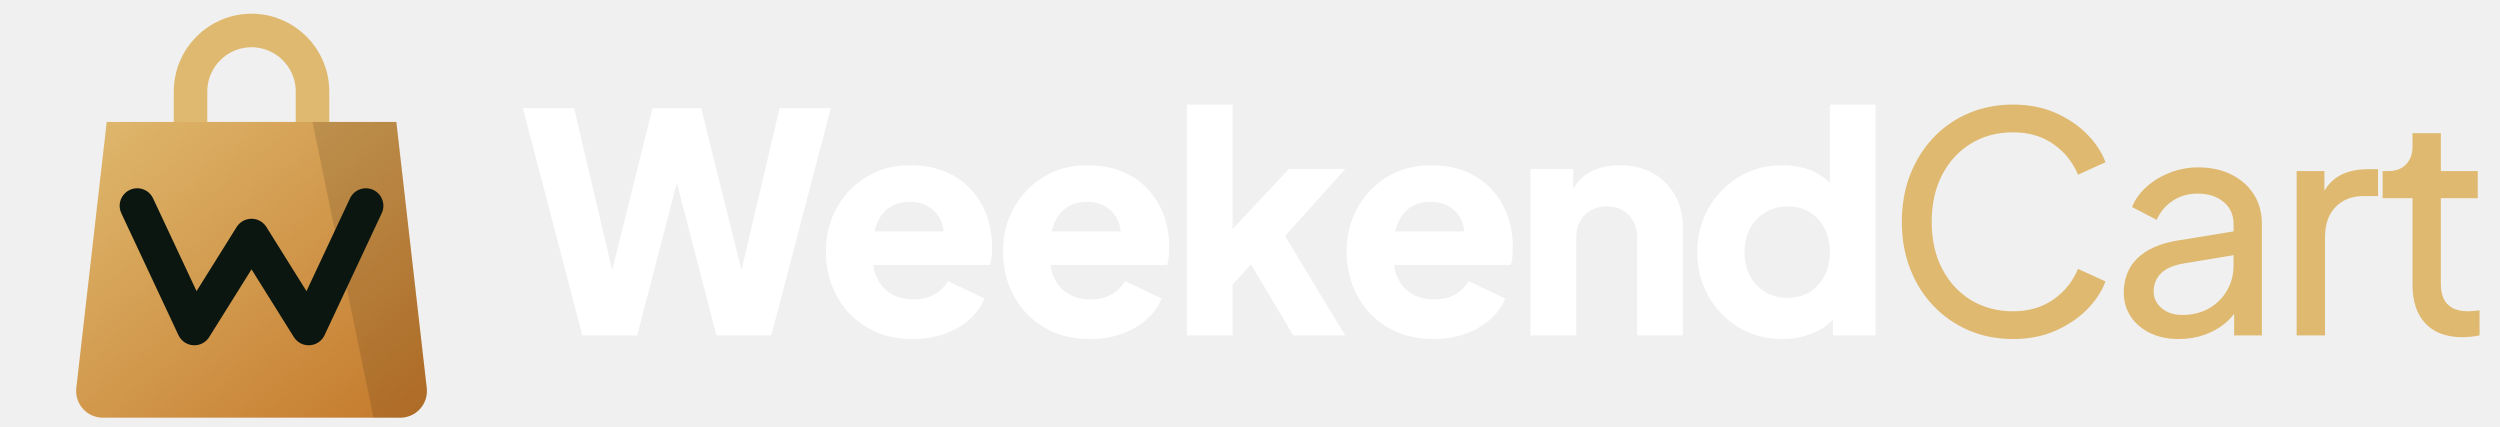
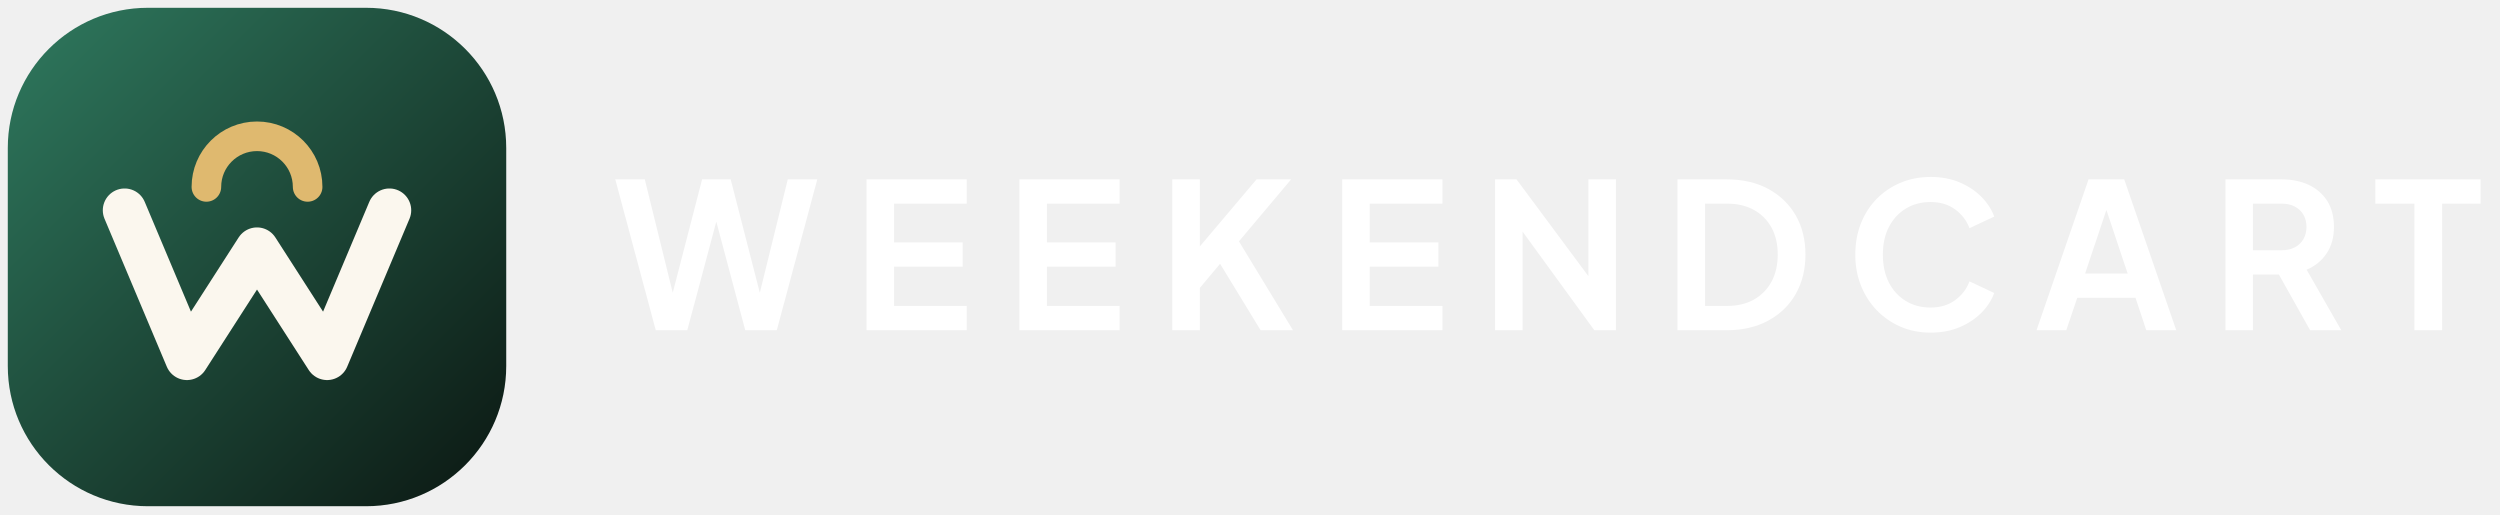
- <svg xmlns="http://www.w3.org/2000/svg" viewBox="-1 4 328 56" width="1312" height="224" role="img" aria-label="WeekendCart">
+ <svg xmlns="http://www.w3.org/2000/svg" viewBox="-1 -1 321 66" width="1284" height="264" role="img" aria-label="WeekendCart">
  <defs>
-     <linearGradient id="wc-folded-dark" x1="0" y1="0" x2="1" y2="1">
-       <stop offset="0" stop-color="#dfb96f" />
-       <stop offset="1" stop-color="#c4782a" />
+     <linearGradient id="wc-monogram-dark" x1="0" y1="0" x2="1" y2="1">
+       <stop offset="0" stop-color="#2f7a5f" />
+       <stop offset="1" stop-color="#0b1611" />
    </linearGradient>
  </defs>
-   <path d="M24 20V16a8 8 0 0 1 16 0V20" fill="none" stroke="#dfb96f" stroke-width="4.4" stroke-linecap="round" />
-   <path d="M13 20H51L55 55a3.5 3.5 0 0 1-3.5 3.8H12.5A3.5 3.5 0 0 1 9 55Z" fill="url(#wc-folded-dark)" />
-   <path d="M40 20H51L55 55a3.5 3.5 0 0 1-3.5 3.8H48Z" fill="#000" opacity=".12" />
-   <path d="M17 31L24.5 47L32 35L39.5 47L47 31" fill="none" stroke="#0b1611" stroke-width="4.6" stroke-linecap="round" stroke-linejoin="round" />
+   <rect width="64" height="64" rx="18" fill="url(#wc-monogram-dark)" />
+   <path d="M25.5 23a6.5 6.5 0 0 1 13 0" fill="none" stroke="#dfb96f" stroke-width="3.8" stroke-linecap="round" />
+   <path d="M15 26L23 45L32 31L41 45L49 26" fill="none" stroke="#fbf7ee" stroke-width="5.6" stroke-linecap="round" stroke-linejoin="round" />
  <g fill="#ffffff">
-     <g transform="translate(67.16 48)">
-       <path d="M15.44 0L8.24 0L0.44-29.80L7.16-29.80L12.16-8.56L17.44-29.80L23.84-29.80L29.12-8.56L34.12-29.80L40.84-29.80L33.04 0L25.84 0L20.64-20L15.44 0ZM51.60 0.48L51.60 0.48Q48.12 0.48 45.56-1.06Q43.00-2.60 41.60-5.20Q40.20-7.80 40.20-10.96L40.20-10.96Q40.20-14.24 41.66-16.80Q43.12-19.36 45.60-20.84Q48.08-22.32 51.20-22.32L51.20-22.32Q53.80-22.32 55.80-21.50Q57.80-20.68 59.18-19.20Q60.56-17.72 61.28-15.78Q62-13.84 62-11.56L62-11.56Q62-10.92 61.94-10.30Q61.88-9.68 61.72-9.24L61.72-9.24L46.44-9.24Q46.52-8.40 46.84-7.68L46.84-7.68Q47.44-6.28 48.68-5.50Q49.92-4.72 51.68-4.72L51.68-4.72Q53.28-4.72 54.42-5.36Q55.56-6 56.20-7.12L56.20-7.12L61-4.84Q60.36-3.24 58.98-2.04Q57.60-0.84 55.72-0.18Q53.84 0.48 51.60 0.48ZM46.56-13.64L46.56-13.64L55.64-13.64Q55.60-14.16 55.44-14.64L55.44-14.64Q55-15.96 53.90-16.74Q52.80-17.52 51.20-17.52L51.20-17.52Q49.64-17.52 48.52-16.76Q47.40-16 46.84-14.52L46.84-14.52Q46.68-14.12 46.56-13.64ZM74.84 0.48L74.84 0.48Q71.36 0.48 68.80-1.06Q66.24-2.60 64.84-5.20Q63.44-7.80 63.44-10.96L63.44-10.96Q63.44-14.24 64.90-16.80Q66.36-19.36 68.84-20.84Q71.32-22.32 74.44-22.32L74.44-22.32Q77.04-22.32 79.04-21.50Q81.04-20.68 82.42-19.20Q83.80-17.72 84.52-15.78Q85.24-13.84 85.24-11.56L85.24-11.56Q85.24-10.92 85.18-10.30Q85.12-9.68 84.96-9.24L84.96-9.24L69.68-9.24Q69.76-8.40 70.08-7.68L70.08-7.68Q70.68-6.28 71.92-5.50Q73.16-4.72 74.92-4.72L74.92-4.72Q76.52-4.72 77.66-5.36Q78.80-6 79.44-7.12L79.44-7.12L84.24-4.84Q83.60-3.24 82.22-2.04Q80.84-0.84 78.96-0.18Q77.08 0.48 74.84 0.48ZM69.80-13.64L69.80-13.64L78.88-13.64Q78.84-14.16 78.68-14.64L78.68-14.64Q78.24-15.96 77.14-16.74Q76.04-17.52 74.44-17.52L74.44-17.52Q72.88-17.52 71.76-16.76Q70.64-16 70.08-14.52L70.08-14.52Q69.92-14.12 69.80-13.64ZM93.56 0L87.56 0L87.56-30.28L93.56-30.28L93.56-13.96L100.96-21.84L108.36-21.84L100.44-13.04L108.32 0L101.52 0L95.96-9.32L93.56-6.68L93.56 0ZM119.92 0.48L119.92 0.48Q116.44 0.48 113.88-1.06Q111.32-2.60 109.92-5.20Q108.52-7.80 108.52-10.96L108.52-10.96Q108.52-14.24 109.98-16.80Q111.44-19.36 113.92-20.84Q116.40-22.32 119.52-22.32L119.52-22.32Q122.12-22.32 124.12-21.50Q126.12-20.68 127.50-19.20Q128.88-17.72 129.60-15.78Q130.32-13.84 130.32-11.56L130.32-11.56Q130.32-10.92 130.26-10.30Q130.20-9.68 130.04-9.24L130.04-9.24L114.76-9.24Q114.84-8.40 115.16-7.68L115.16-7.68Q115.76-6.28 117-5.50Q118.24-4.72 120-4.72L120-4.72Q121.60-4.72 122.74-5.36Q123.88-6 124.52-7.12L124.52-7.12L129.32-4.84Q128.68-3.24 127.30-2.04Q125.92-0.84 124.04-0.18Q122.16 0.48 119.92 0.48ZM114.88-13.64L114.88-13.64L123.96-13.64Q123.92-14.16 123.76-14.64L123.76-14.64Q123.32-15.96 122.22-16.74Q121.12-17.52 119.52-17.52L119.52-17.52Q117.96-17.52 116.84-16.76Q115.72-16 115.16-14.52L115.16-14.52Q115-14.12 114.88-13.64ZM138.64 0L132.64 0L132.64-21.84L138.24-21.84L138.24-19.20Q139-20.60 140.40-21.40L140.40-21.40Q142.08-22.32 144.36-22.32L144.36-22.32Q146.84-22.32 148.70-21.28Q150.56-20.24 151.60-18.38Q152.64-16.52 152.64-14.04L152.64-14.04L152.64 0L146.64 0L146.64-12.76Q146.64-14.04 146.14-14.96Q145.64-15.88 144.74-16.40Q143.84-16.92 142.64-16.92L142.64-16.92Q141.48-16.92 140.56-16.40Q139.64-15.88 139.14-14.96Q138.64-14.04 138.64-12.76L138.64-12.76L138.64 0ZM165.68 0.48L165.68 0.48Q162.48 0.48 159.96-1.04Q157.44-2.56 155.98-5.16Q154.52-7.76 154.52-10.92L154.52-10.92Q154.52-14.12 156-16.70Q157.48-19.28 160-20.80Q162.52-22.32 165.64-22.32L165.64-22.32Q168.04-22.32 169.92-21.44L169.92-21.44Q171.08-20.84 171.92-20L171.92-20L171.92-30.28L177.92-30.28L177.92 0L172.32 0L172.32-2.08Q171.32-0.96 169.84-0.36L169.84-0.36Q167.92 0.48 165.68 0.48ZM166.40-4.92Q168.04-4.92 169.28-5.68Q170.52-6.44 171.22-7.80Q171.92-9.16 171.92-10.92Q171.92-12.68 171.22-14.04Q170.52-15.40 169.28-16.16Q168.04-16.92 166.40-16.92Q164.76-16.92 163.46-16.14Q162.16-15.36 161.44-14.02Q160.72-12.68 160.72-10.92Q160.72-9.16 161.44-7.80Q162.16-6.44 163.46-5.68Q164.76-4.92 166.40-4.92Z" />
+     <g transform="translate(77.71 41.4)">
+       <path d="M9.54 0L5.49 0L0.29-19.37L4.08-19.37L7.67-4.81L11.44-19.37L15.11-19.37L18.85-4.81L22.44-19.37L26.23-19.37L21.03 0L16.98 0L13.26-13.94L9.54 0ZM45.42 0L32.55 0L32.55-19.37L45.42-19.37L45.42-16.25L36.09-16.25L36.09-11.28L44.90-11.28L44.90-8.16L36.09-8.16L36.09-3.12L45.42-3.12L45.42 0ZM65.05 0L52.18 0L52.18-19.37L65.05-19.37L65.05-16.25L55.72-16.25L55.72-11.28L64.53-11.28L64.53-8.16L55.72-8.16L55.72-3.12L65.05-3.12L65.05 0ZM75.35 0L71.81 0L71.81-19.37L75.35-19.37L75.35-10.76L82.63-19.37L87.07-19.37L80.37-11.41L87.31 0L83.15 0L77.95-8.53L75.35-5.43L75.35 0ZM106.50 0L93.63 0L93.63-19.37L106.50-19.37L106.50-16.25L97.16-16.25L97.16-11.28L105.98-11.28L105.98-8.16L97.16-8.16L97.16-3.12L106.50-3.12L106.50 0ZM116.79 0L113.26 0L113.26-19.37L116.01-19.37L125.24-6.94L125.24-19.37L128.78-19.37L128.78 0L126.00 0L116.79-12.66L116.79 0ZM143.00 0L136.68 0L136.68-19.37L143.00-19.37Q146.07-19.37 148.34-18.14Q150.62-16.90 151.87-14.73Q153.11-12.56 153.11-9.70L153.11-9.70Q153.11-6.86 151.87-4.67Q150.62-2.47 148.34-1.24Q146.07 0 143.00 0L143.00 0ZM140.22-16.25L140.22-3.12L143.08-3.12Q145.05-3.12 146.50-3.94Q147.94-4.76 148.75-6.23Q149.55-7.70 149.55-9.70L149.55-9.70Q149.55-11.73 148.75-13.18Q147.94-14.64 146.50-15.44Q145.05-16.25 143.08-16.25L143.08-16.25L140.22-16.25Z" />
    </g>
  </g>
-   <g fill="#dfb96f">
-     <g transform="translate(67.16 48)">
-       <path d="M195.96 0.48L195.96 0.48Q192.80 0.48 190.14-0.66Q187.48-1.80 185.50-3.88Q183.52-5.96 182.44-8.76Q181.36-11.56 181.36-14.88L181.36-14.88Q181.36-18.24 182.44-21.04Q183.52-23.84 185.48-25.92Q187.44-28 190.12-29.14Q192.80-30.28 195.96-30.28L195.96-30.28Q199.04-30.28 201.50-29.20Q203.96-28.12 205.66-26.40Q207.36-24.68 208.08-22.72L208.08-22.72L204.48-21.08Q203.44-23.56 201.24-25.10Q199.04-26.64 195.96-26.64L195.96-26.64Q192.84-26.64 190.42-25.16Q188-23.68 186.64-21.04Q185.28-18.40 185.28-14.88L185.28-14.88Q185.28-11.40 186.64-8.76Q188-6.12 190.42-4.64Q192.84-3.16 195.96-3.16L195.96-3.16Q199.04-3.16 201.24-4.70Q203.44-6.24 204.48-8.72L204.48-8.72L208.08-7.08Q207.36-5.12 205.66-3.40Q203.96-1.68 201.50-0.60Q199.04 0.48 195.96 0.48ZM217.68 0.48L217.68 0.48Q215.56 0.48 213.94-0.30Q212.32-1.08 211.40-2.46Q210.48-3.84 210.48-5.64L210.48-5.64Q210.48-7.36 211.22-8.74Q211.96-10.12 213.54-11.08Q215.12-12.04 217.52-12.44L217.52-12.44L224.88-13.64L224.88-14.64Q224.88-16.40 223.58-17.50Q222.28-18.60 220.16-18.60L220.16-18.60Q218.32-18.60 216.90-17.66Q215.48-16.72 214.80-15.16L214.80-15.16L211.56-16.84Q212.16-18.32 213.48-19.50Q214.80-20.68 216.56-21.36Q218.32-22.04 220.24-22.04L220.24-22.04Q222.72-22.04 224.60-21.10Q226.48-20.16 227.54-18.50Q228.60-16.84 228.60-14.64L228.60-14.64L228.60 0L224.96 0L224.96-2.80Q224.44-2.16 223.80-1.60L223.80-1.60Q222.64-0.64 221.08-0.08Q219.52 0.48 217.68 0.48ZM224.88-9.16L224.88-10.52L218.36-9.44Q216.28-9.08 215.34-8.12Q214.40-7.16 214.40-5.76L214.40-5.76Q214.40-4.44 215.46-3.56Q216.52-2.68 218.12-2.68L218.12-2.68Q220.16-2.68 221.66-3.54Q223.16-4.40 224.02-5.88Q224.88-7.36 224.88-9.16L224.88-9.16ZM236.88 0L233.16 0L233.16-21.56L236.80-21.56L236.80-18.96Q237.52-20.20 238.72-20.92L238.72-20.92Q240.28-21.80 242.52-21.80L242.52-21.80L243.84-21.80L243.84-18.28L241.96-18.28Q239.68-18.28 238.28-16.86Q236.88-15.44 236.88-12.84L236.88-12.84L236.88 0ZM254.92 0.24L254.92 0.24Q251.76 0.24 250.06-1.56Q248.36-3.36 248.36-6.64L248.36-6.64L248.36-18L244.44-18L244.44-21.56L245.24-21.56Q246.68-21.56 247.52-22.44Q248.36-23.32 248.36-24.76L248.36-24.76L248.36-26.52L252.08-26.52L252.08-21.56L256.92-21.56L256.92-18L252.08-18L252.08-6.76Q252.08-5.68 252.42-4.88Q252.76-4.08 253.56-3.62Q254.36-3.16 255.68-3.16L255.68-3.16Q255.96-3.16 256.38-3.20Q256.80-3.24 257.16-3.28L257.16-3.28L257.16 0Q256.64 0.12 256 0.18Q255.36 0.24 254.92 0.24Z" />
+   <g fill="#ffffff">
+     <g transform="translate(77.71 41.4)">
+       <path d="M169.18 0.31L169.18 0.31Q167.10 0.31 165.35-0.44Q163.59-1.20 162.28-2.55Q160.97-3.90 160.24-5.72Q159.51-7.54 159.51-9.70L159.51-9.70Q159.51-11.86 160.22-13.69Q160.94-15.52 162.25-16.86Q163.57-18.20 165.33-18.94Q167.10-19.68 169.18-19.68L169.18-19.68Q171.26-19.68 172.91-18.98Q174.56-18.28 175.71-17.12Q176.85-15.96 177.35-14.59L177.35-14.59L174.17-13.10Q173.63-14.56 172.33-15.51Q171.03-16.46 169.18-16.46L169.18-16.46Q167.36-16.46 165.97-15.60Q164.58-14.74 163.81-13.23Q163.05-11.73 163.05-9.70L163.05-9.70Q163.05-7.67 163.81-6.15Q164.58-4.63 165.97-3.77Q167.36-2.91 169.18-2.91L169.18-2.91Q171.03-2.91 172.33-3.86Q173.63-4.81 174.17-6.27L174.17-6.27L177.35-4.78Q176.85-3.41 175.71-2.25Q174.56-1.09 172.91-0.39Q171.26 0.31 169.18 0.31ZM186.60 0L182.78 0L189.46-19.37L194.04-19.37L200.72 0L196.87 0L195.49-4.16L188.01-4.16L186.60 0ZM191.75-15.44L189.02-7.28L194.48-7.28L191.75-15.44ZM210.57 0L207.04 0L207.04-19.37L214.24-19.37Q216.22-19.37 217.74-18.66Q219.26-17.94 220.12-16.58Q220.97-15.21 220.97-13.26L220.97-13.26Q220.97-11.26 220.02-9.85Q219.08-8.45 217.46-7.77L217.46-7.77L221.91 0L217.91 0L213.90-7.15L210.57-7.15L210.57 0ZM210.57-16.25L210.57-10.27L214.29-10.27Q215.25-10.27 215.96-10.65Q216.66-11.02 217.05-11.70Q217.44-12.38 217.44-13.26L217.44-13.26Q217.44-14.17 217.05-14.83Q216.66-15.50 215.96-15.87Q215.25-16.25 214.29-16.25L214.29-16.25L210.57-16.25ZM234.86 0L231.30 0L231.30-16.25L226.28-16.25L226.28-19.37L239.80-19.37L239.80-16.25L234.86-16.25L234.86 0Z" />
    </g>
  </g>
</svg>
